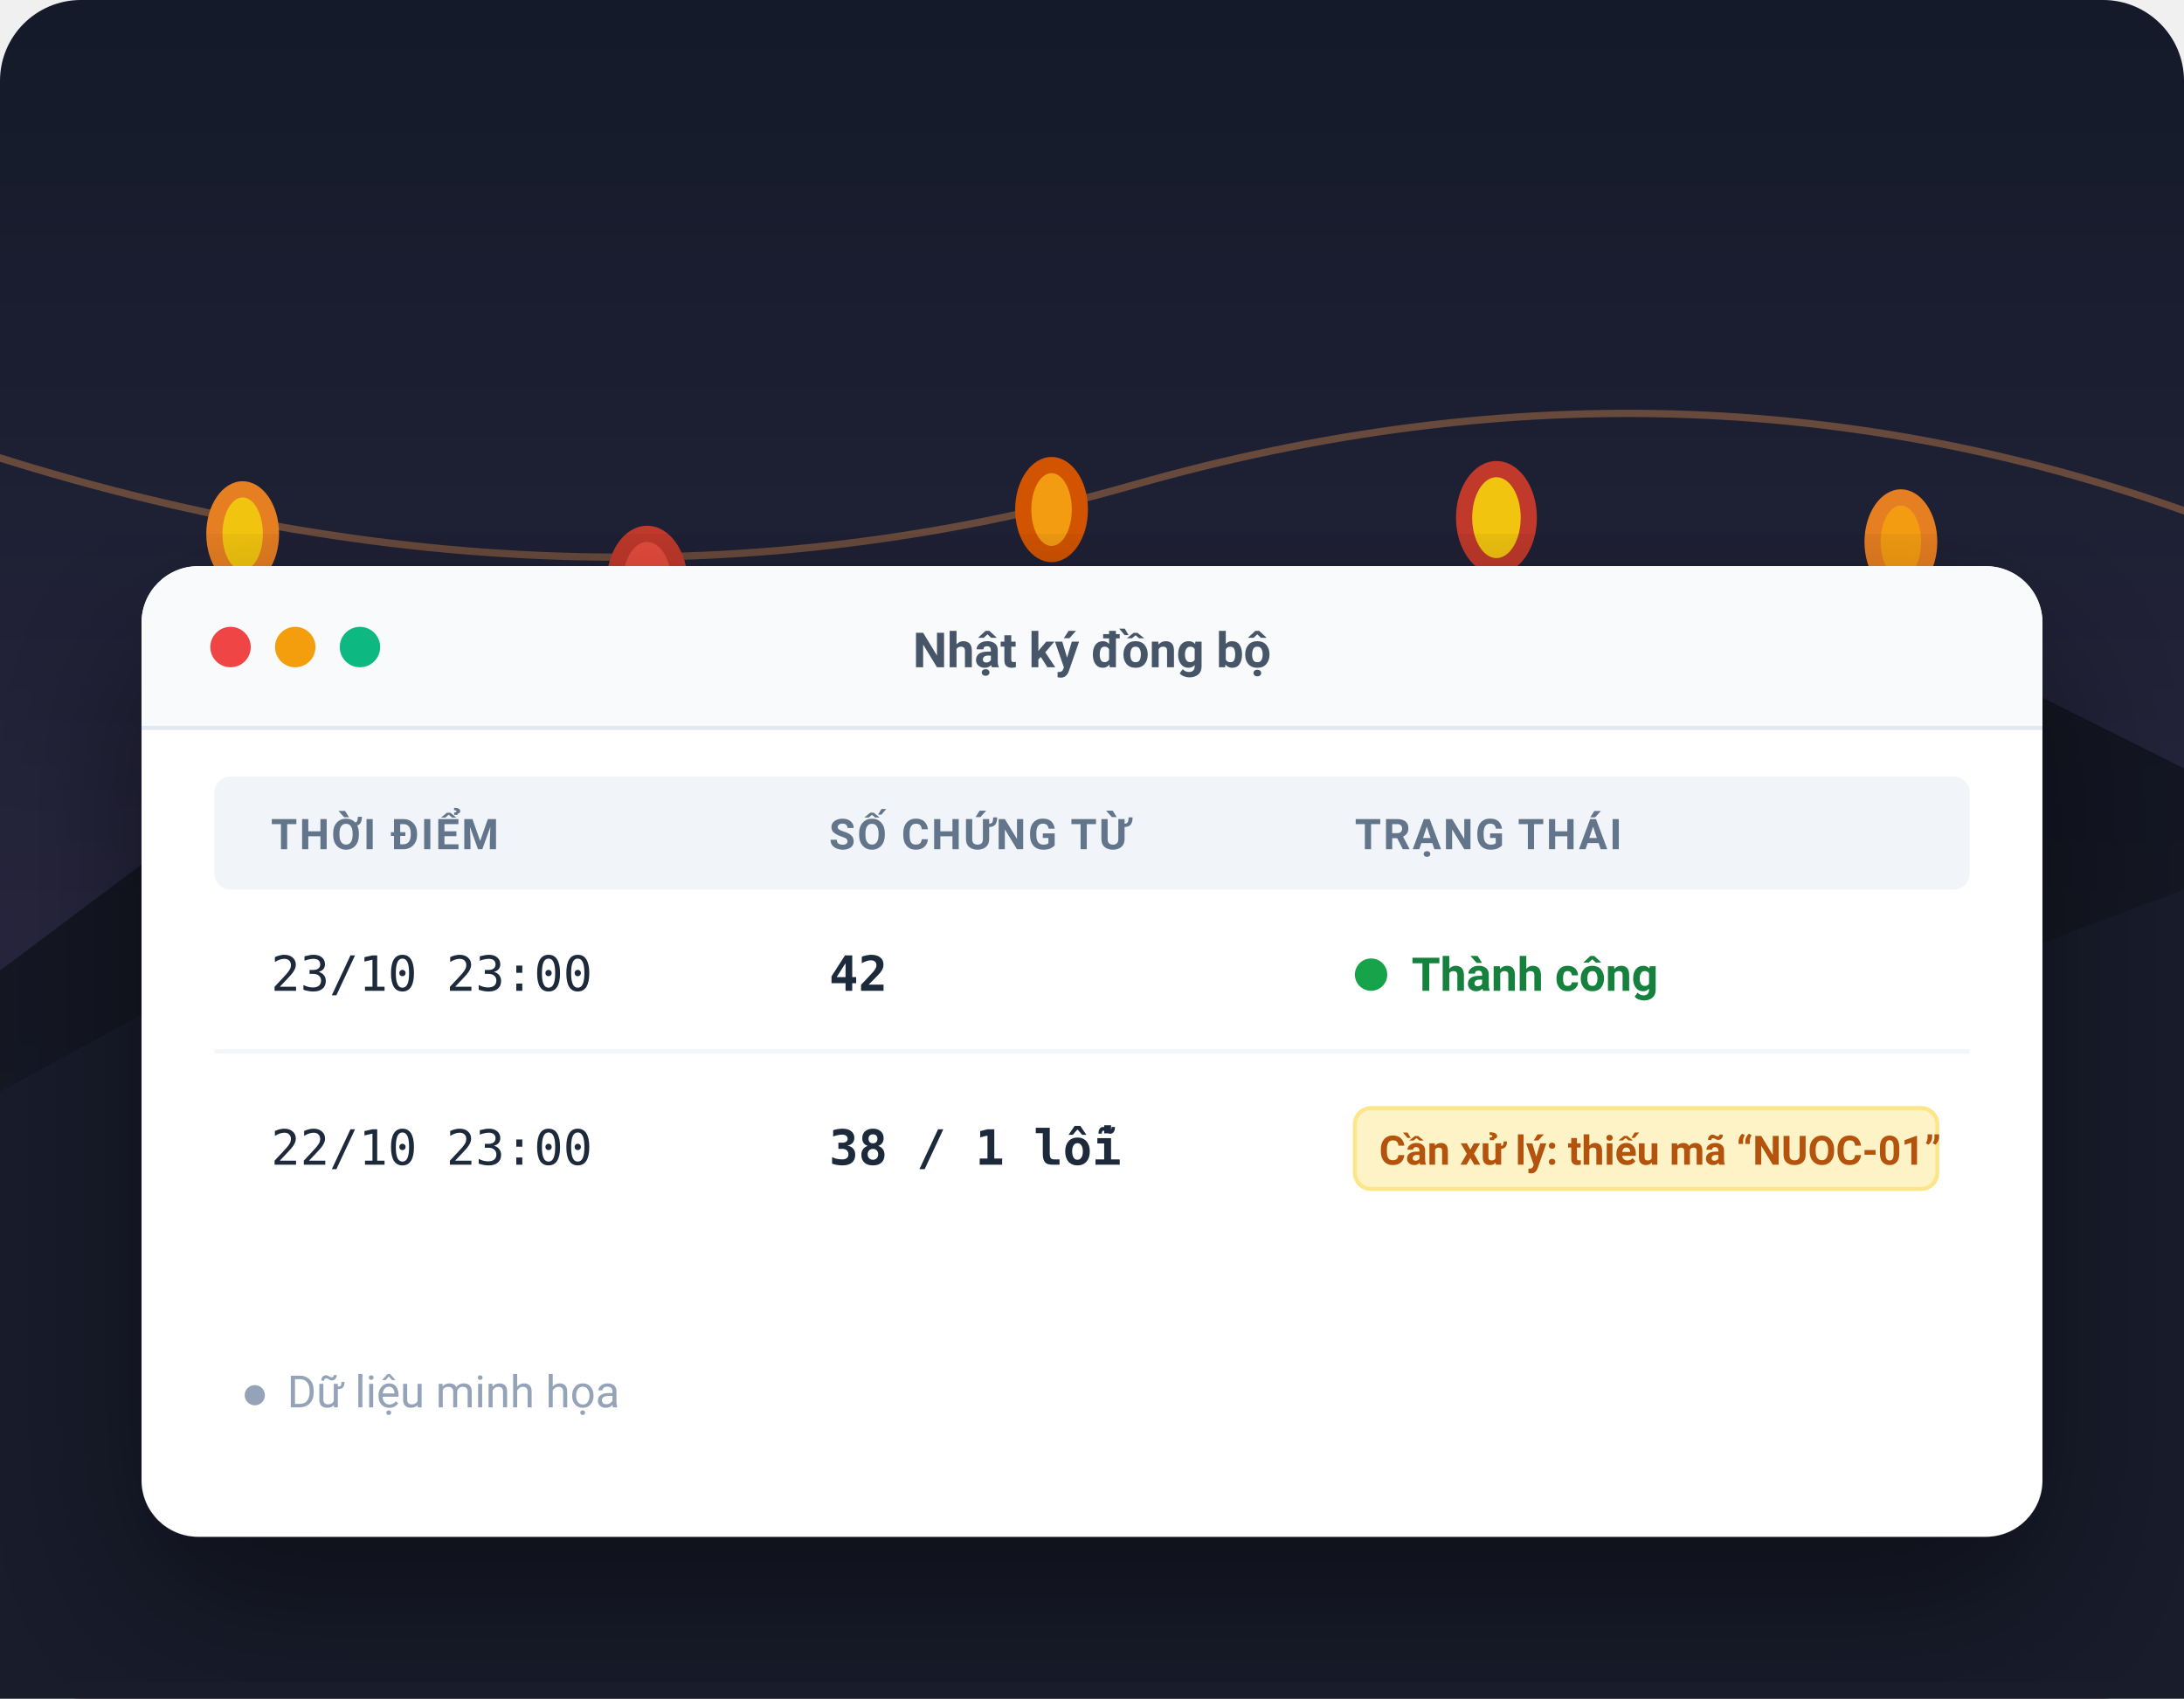
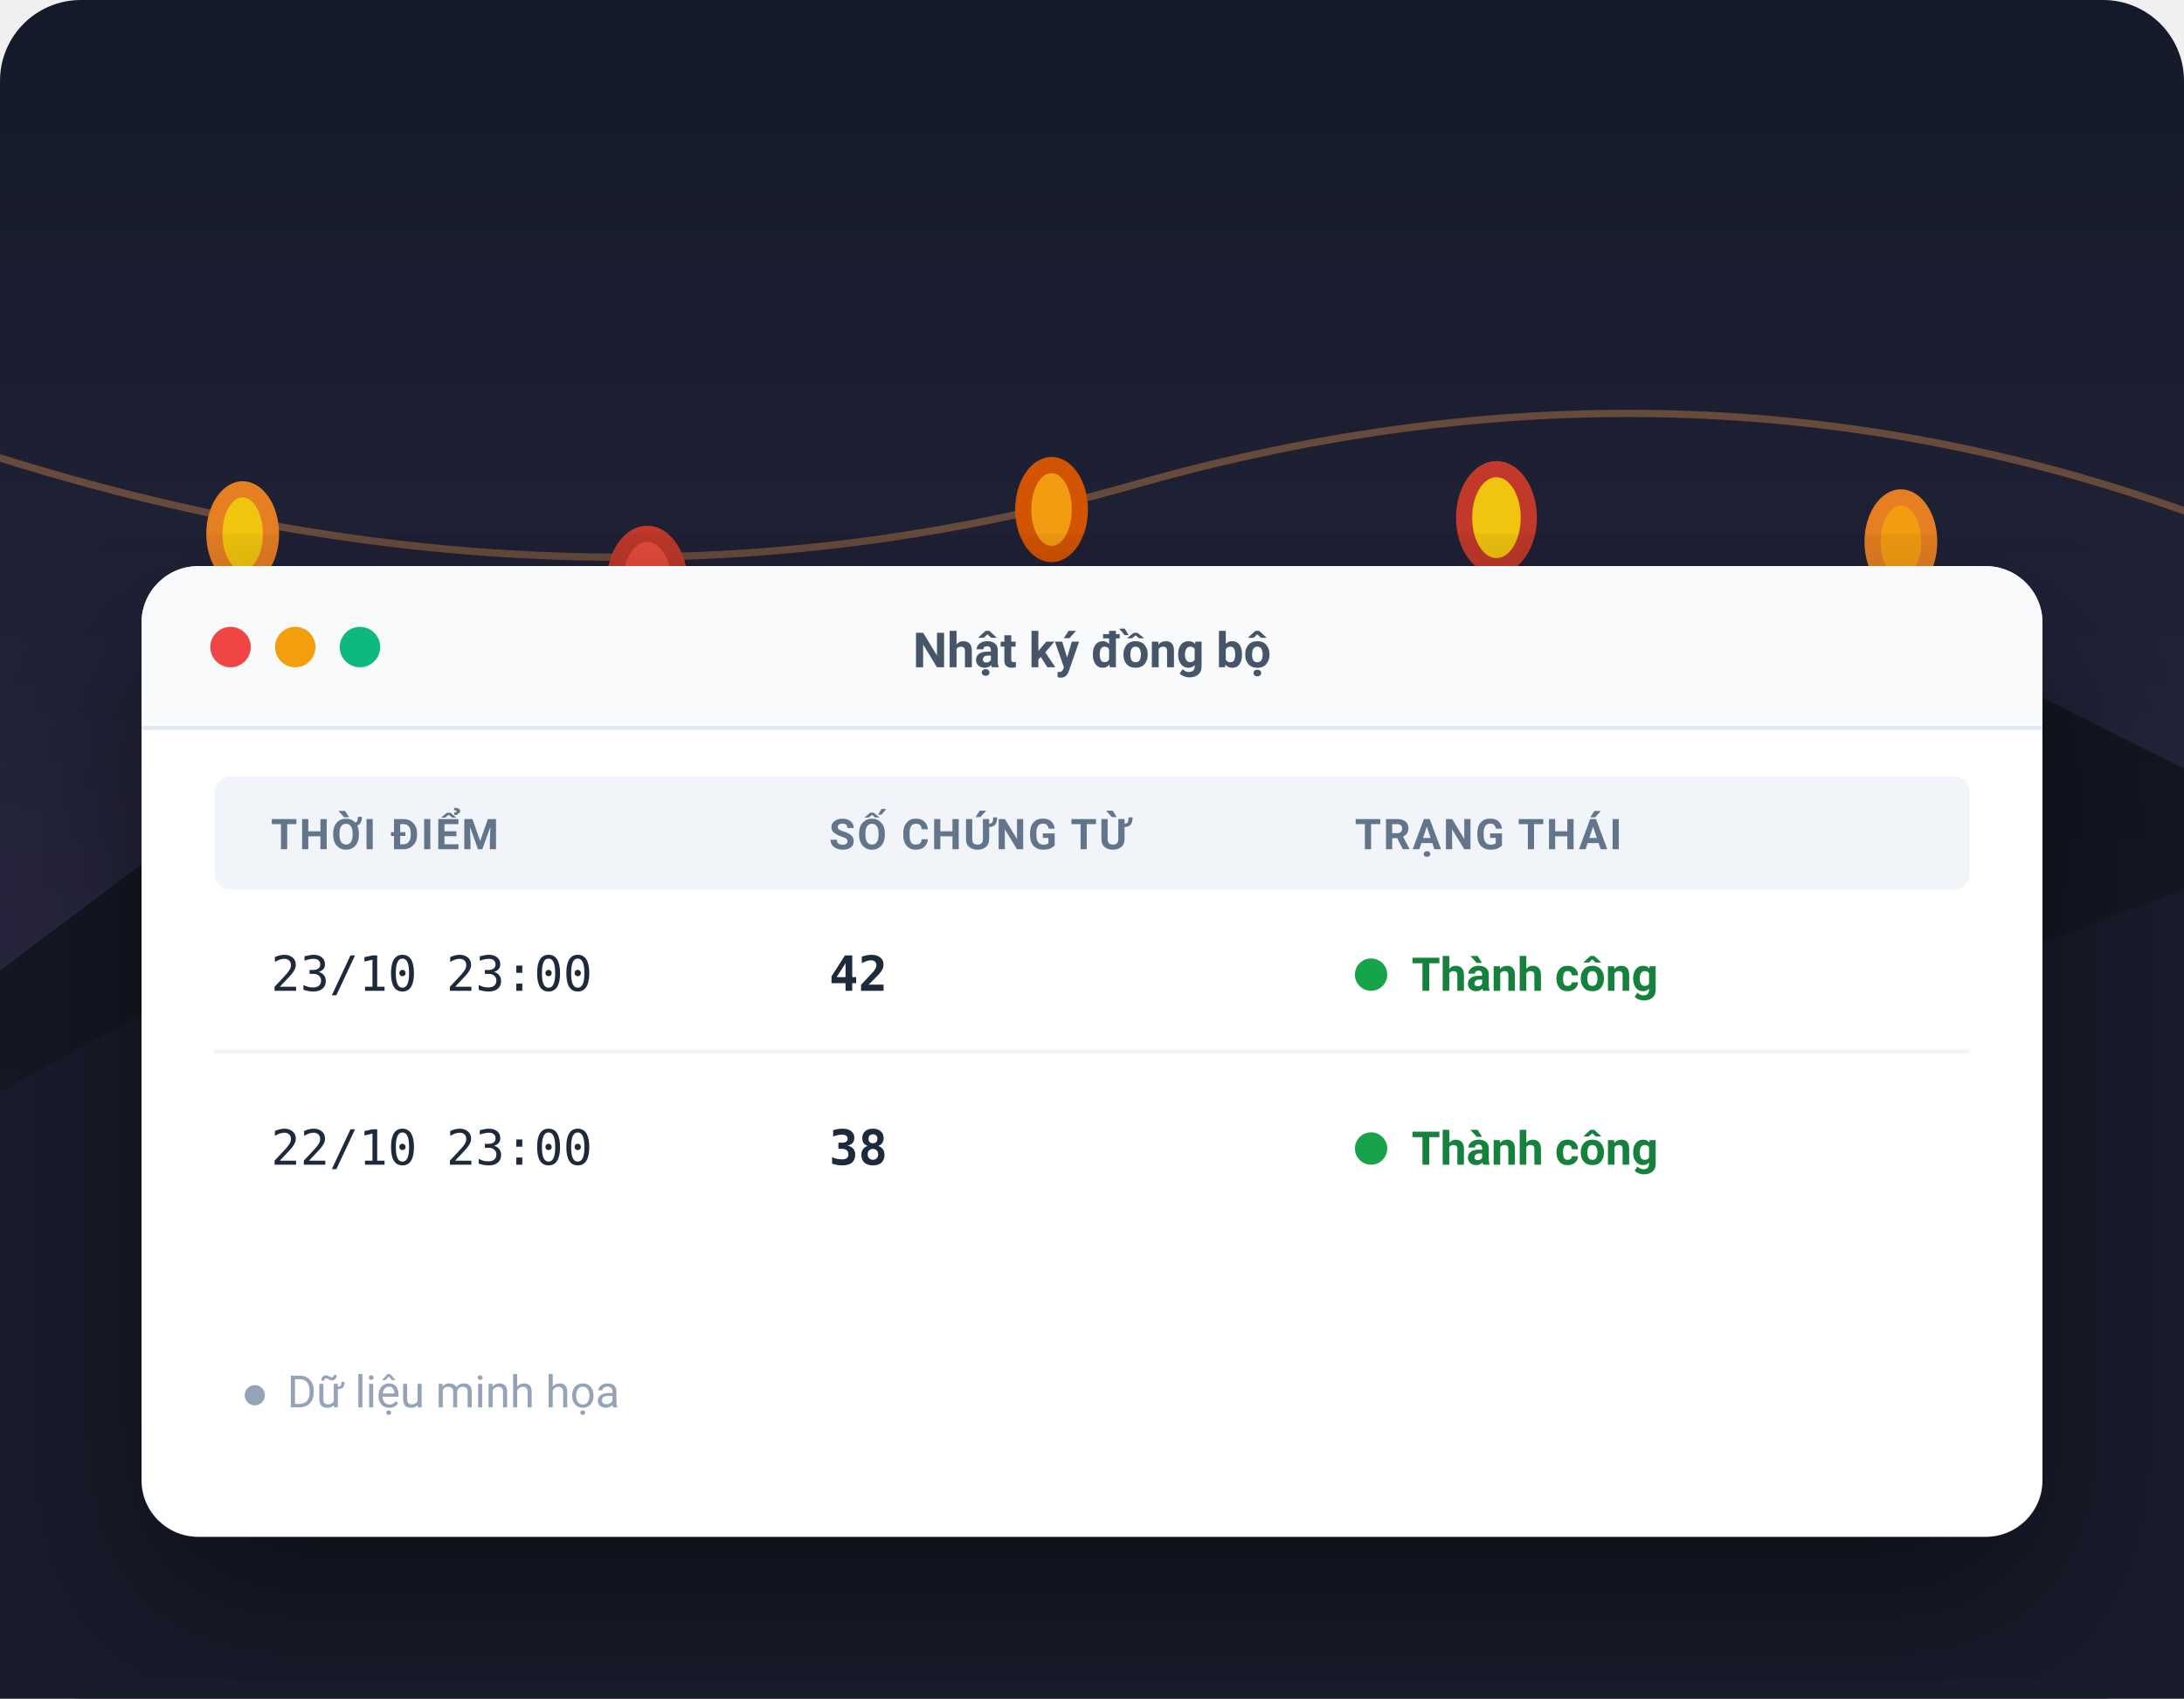
<svg xmlns="http://www.w3.org/2000/svg" viewBox="0 0 540 420" width="100%" height="100%">
  <defs>
    <linearGradient id="nightSky" x1="0%" y1="0%" x2="0%" y2="100%">
      <stop offset="0%" stop-color="#141a29" />
      <stop offset="60%" stop-color="#28263f" />
      <stop offset="100%" stop-color="#54374b" />
    </linearGradient>
    <filter id="winShadow" x="-10%" y="-10%" width="125%" height="125%">
      <feDropShadow dx="0" dy="16" stdDeviation="20" flood-color="#000000" flood-opacity="0.45" />
    </filter>
  </defs>
  <rect width="540" height="420" fill="url(#nightSky)" rx="20" />
  <path d="M0 240 L80 180 L180 230 L280 170 L380 230 L480 160 L540 190 L540 420 L0 420 Z" fill="#10141f" opacity="0.85" />
  <path d="M0 270 L110 210 L230 260 L350 200 L460 250 L540 220 L540 420 L0 420 Z" fill="#181c2b" />
  <path d="M-10 110 Q140 160 280 120 T550 130" fill="none" stroke="#684a3c" stroke-width="1.8" />
  <g fill="#f39c12">
    <ellipse cx="60" cy="132" rx="9" ry="13" fill="#e67e22" />
    <ellipse cx="60" cy="132" rx="5" ry="9" fill="#f1c40f" />
    <ellipse cx="160" cy="144" rx="10" ry="14" fill="#c0392b" />
    <ellipse cx="160" cy="144" rx="6" ry="10" fill="#e74c3c" />
    <ellipse cx="260" cy="126" rx="9" ry="13" fill="#d35400" />
    <ellipse cx="260" cy="126" rx="5" ry="9" fill="#f39c12" />
    <ellipse cx="370" cy="128" rx="10" ry="14" fill="#c0392b" />
    <ellipse cx="370" cy="128" rx="6" ry="10" fill="#f1c40f" />
    <ellipse cx="470" cy="134" rx="9" ry="13" fill="#e67e22" />
    <ellipse cx="470" cy="134" rx="5" ry="9" fill="#f39c12" />
  </g>
  <g transform="translate(35, 140)" filter="url(#winShadow)">
    <rect width="470" height="240" rx="14" fill="#ffffff" />
    <rect width="470" height="40" rx="14" fill="#f8fafc" />
    <rect y="26" width="470" height="14" fill="#f8fafc" />
    <line x1="0" y1="40" x2="470" y2="40" stroke="#e2e8f0" stroke-width="1" />
    <circle cx="22" cy="20" r="5" fill="#ef4444" />
    <circle cx="38" cy="20" r="5" fill="#f59e0b" />
    <circle cx="54" cy="20" r="5" fill="#10b981" />
    <text x="235" y="25" text-anchor="middle" font-family="'Roboto', sans-serif" font-size="12" font-weight="700" fill="#475569">Nhật ký đồng bộ</text>
    <rect x="18" y="52" width="434" height="28" fill="#f1f5f9" rx="4" />
    <text x="32" y="70" font-family="'Roboto', sans-serif" font-size="10.5" font-weight="700" fill="#64748b" letter-spacing="0.05em">THỜI ĐIỂM</text>
    <text x="170" y="70" font-family="'Roboto', sans-serif" font-size="10.5" font-weight="700" fill="#64748b" letter-spacing="0.05em">SỐ CHỨNG TỪ</text>
    <text x="300" y="70" font-family="'Roboto', sans-serif" font-size="10.5" font-weight="700" fill="#64748b" letter-spacing="0.05em">TRẠNG THÁI</text>
    <line x1="18" y1="120" x2="452" y2="120" stroke="#f1f5f9" stroke-width="1" />
    <text x="32" y="105" font-family="'Roboto Mono', monospace" font-size="12" font-weight="500" fill="#1e293b">23/10 23:00</text>
    <text x="170" y="105" font-family="'Roboto Mono', monospace" font-size="12" font-weight="600" fill="#1e293b">42</text>
    <g transform="translate(300, 94)">
      <circle cx="4" cy="7" r="4" fill="#16a34a" />
      <text x="14" y="11" font-family="'Roboto', sans-serif" font-size="11.5" font-weight="700" fill="#15803d">Thành công</text>
    </g>
    <text x="32" y="148" font-family="'Roboto Mono', monospace" font-size="12" font-weight="500" fill="#1e293b">22/10 23:00</text>
-     <text x="170" y="148" font-family="'Roboto Mono', monospace" font-size="12" font-weight="600" fill="#1e293b">38 / 1 lỗi</text>
+     <text x="170" y="148" font-family="'Roboto Mono', monospace" font-size="12" font-weight="600" fill="#1e293b">38</text>
    <g transform="translate(300, 137)">
-       <rect x="0" y="-3" width="144" height="20" rx="4" fill="#fef3c7" stroke="#fde68a" stroke-width="1" />
-       <text x="6" y="11" font-family="'Roboto', sans-serif" font-size="10" font-weight="600" fill="#b45309">Cần xử lý: thiếu mã “NUOC-01”</text>
+       <circle cx="4" cy="7" r="4" fill="#16a34a" />
+       <text x="14" y="11" font-family="'Roboto', sans-serif" font-size="11.5" font-weight="700" fill="#15803d">Thành công</text>
    </g>
    <circle cx="28" cy="205" r="2.5" fill="#94a3b8" />
    <text x="36" y="208" font-family="'Roboto', sans-serif" font-size="11" fill="#94a3b8">Dữ liệu minh họa</text>
  </g>
</svg>
